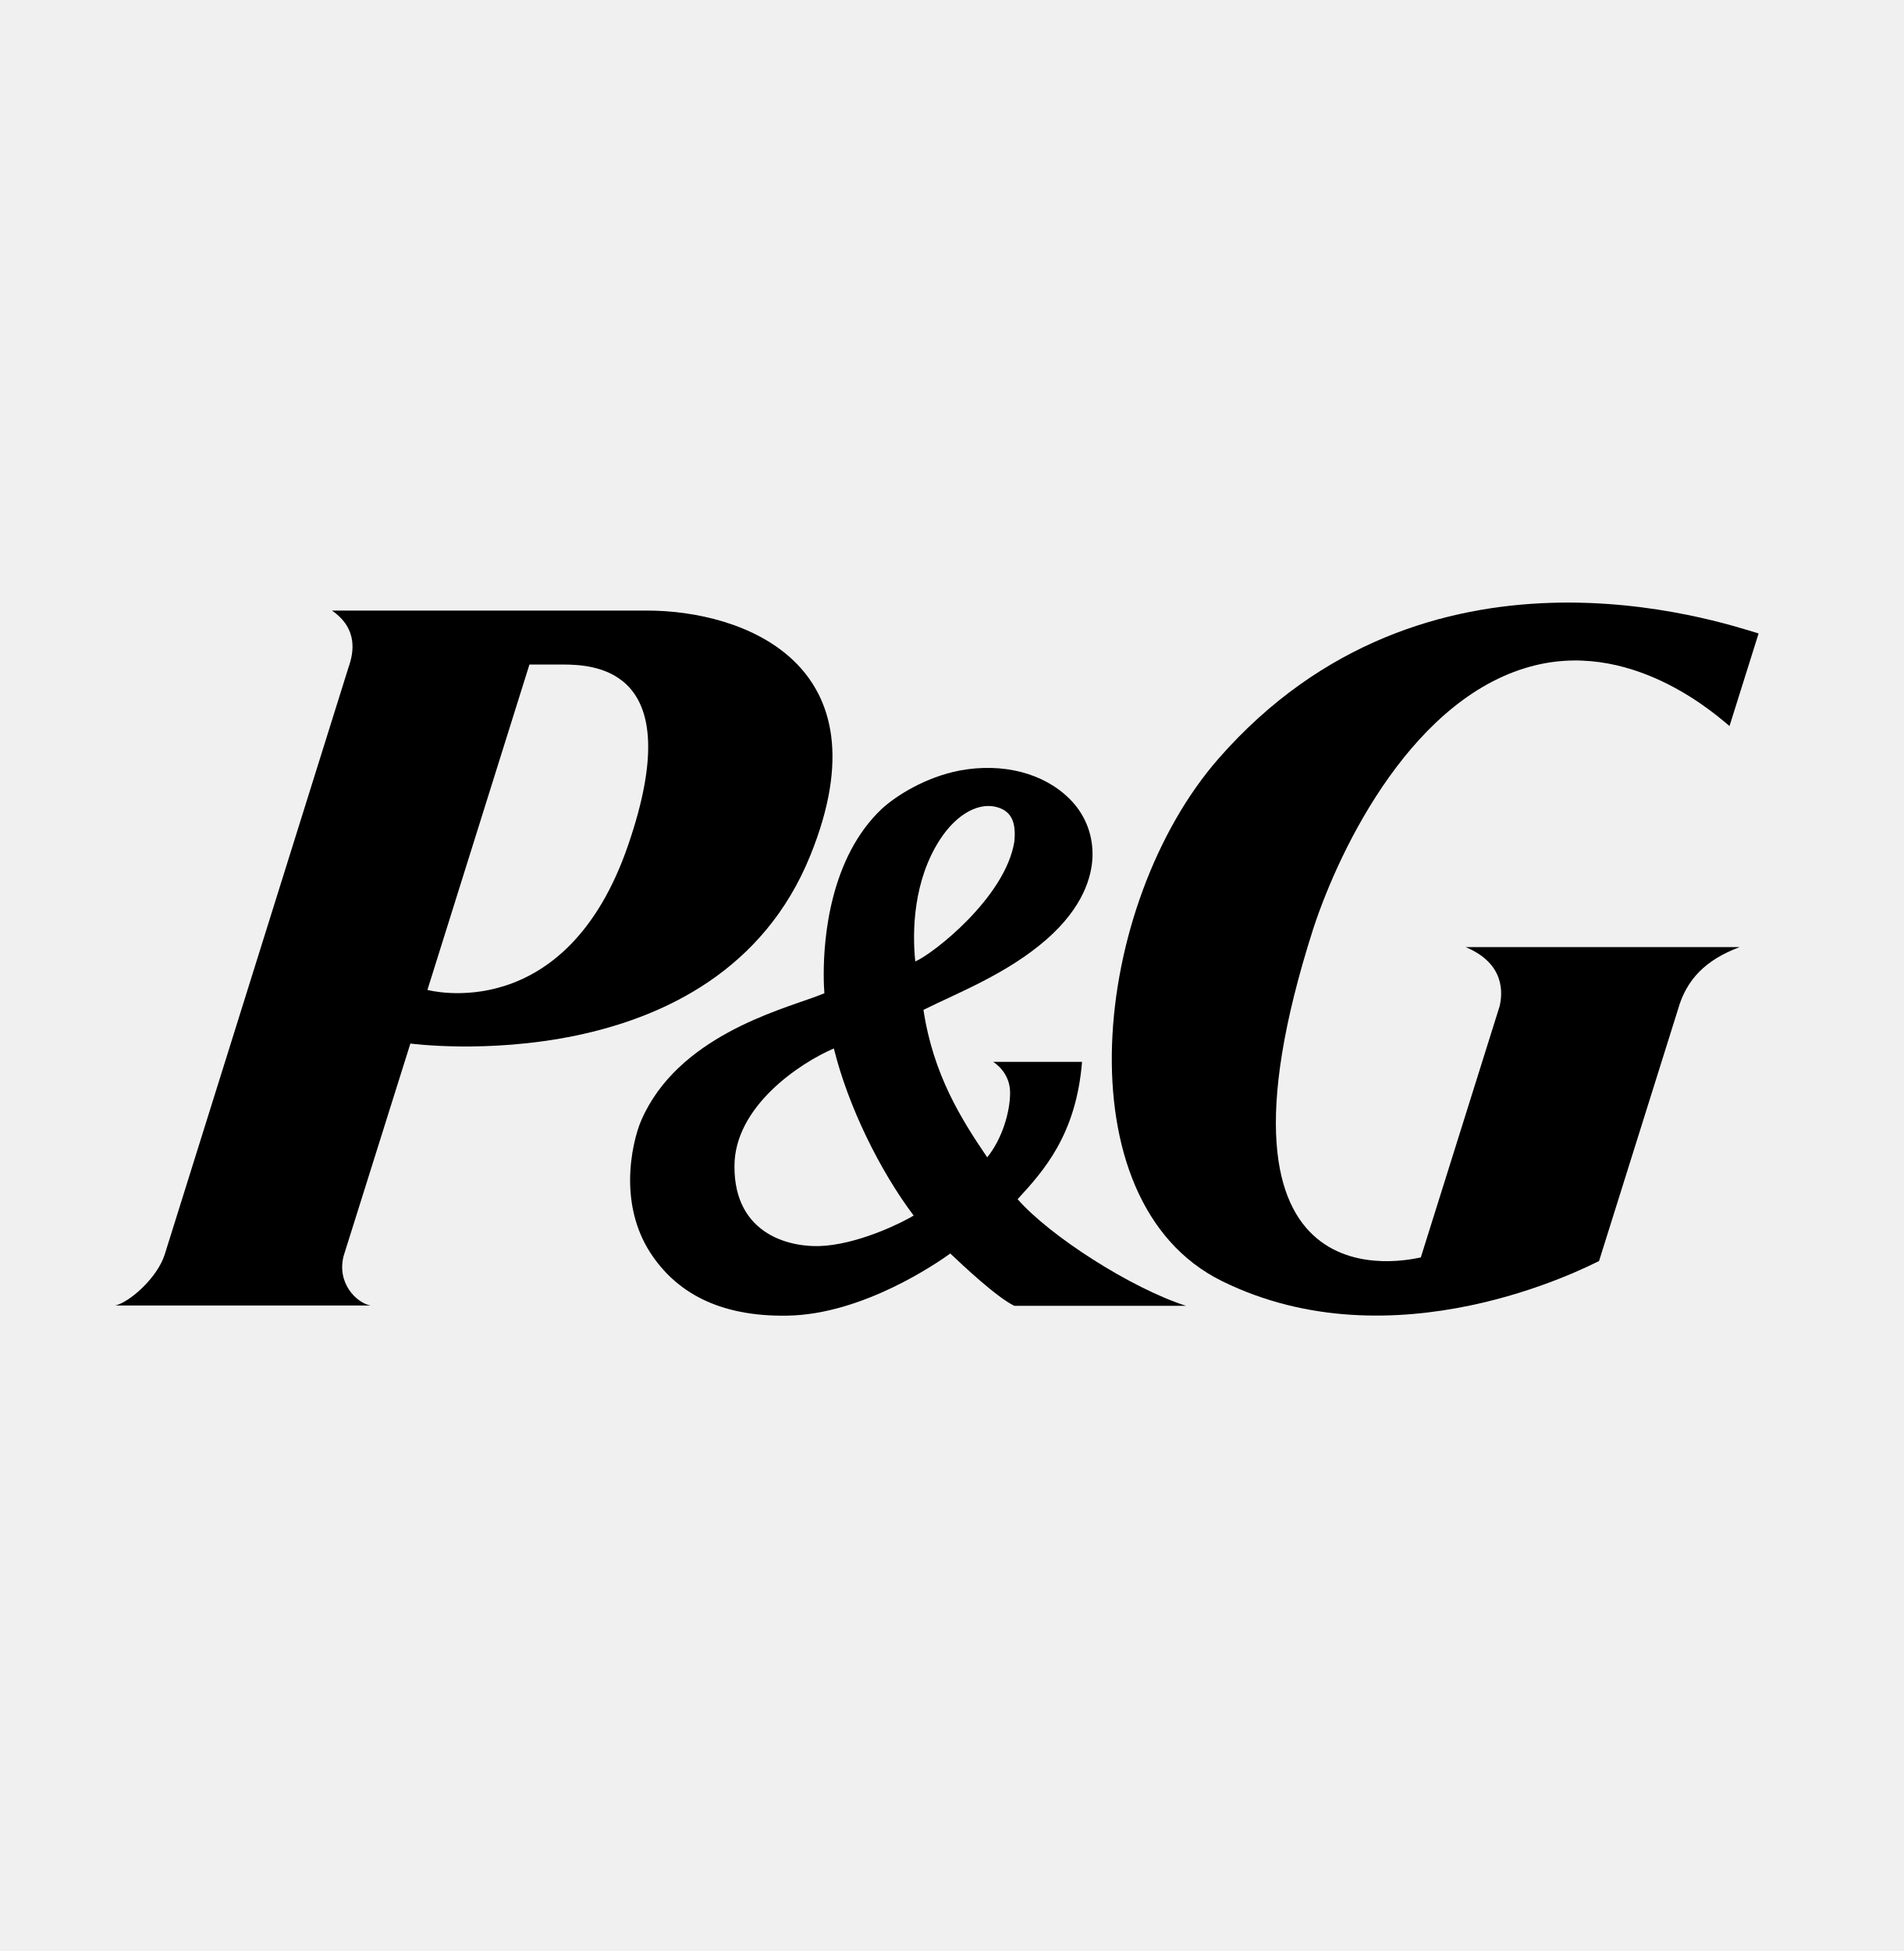
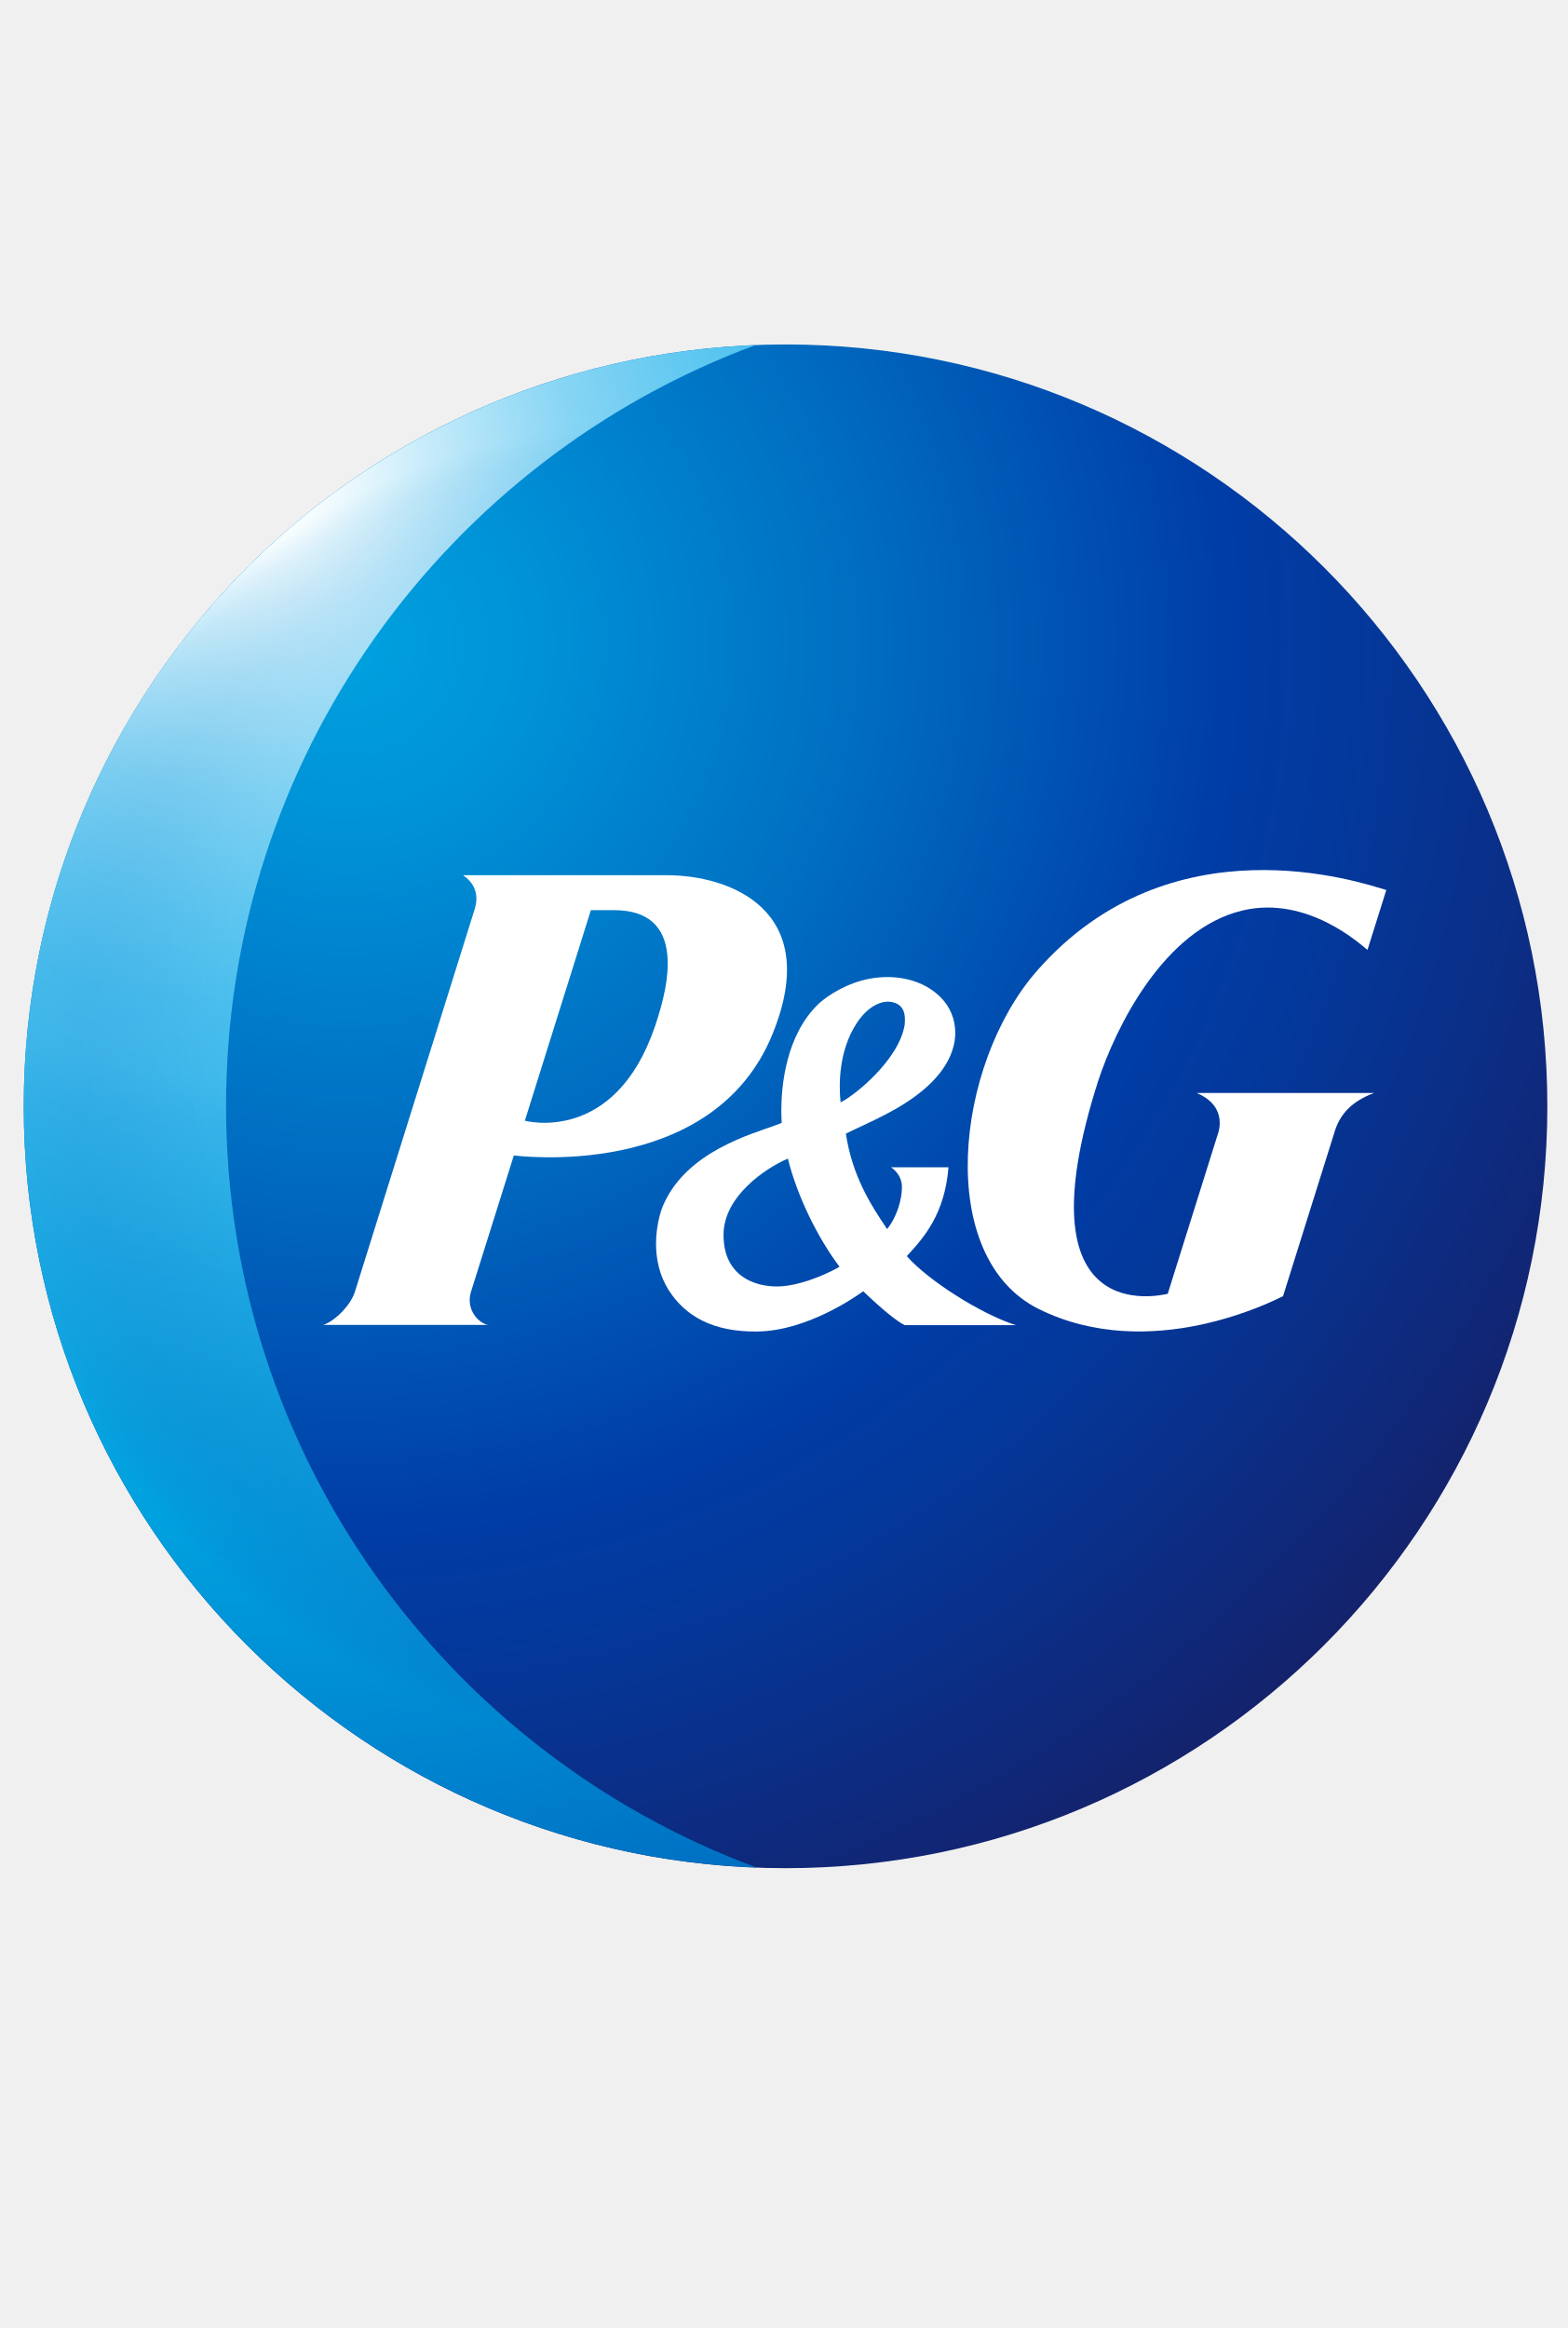
- <svg xmlns="http://www.w3.org/2000/svg" width="100%" height="100%" viewBox="0 0 40 41" version="1.1" xml:space="preserve" style="fill-rule:evenodd;clip-rule:evenodd;stroke-linejoin:round;stroke-miterlimit:2;">
-   <path d="M17.03,17.978c1.643,-4.048 -1.429,-5.147 -3.429,-5.147l-6.625,-0c0.55,0.378 0.46,0.879 0.35,1.189l-3.862,12.336c-0.151,0.488 -0.729,1.003 -1.038,1.079l5.361,-0c-0.296,-0.055 -0.715,-0.474 -0.564,-1.045l1.402,-4.46c0.007,-0 6.453,0.873 8.405,-3.952Zm-5.209,-4.013c0.701,-0 2.646,0.096 1.388,3.773c-1.313,3.862 -4.226,3.065 -4.226,3.065l2.144,-6.838l0.694,-0Z" style="fill-rule:nonzero;" />
-   <path d="M21.319,27.442l3.608,-0c-1.155,-0.371 -2.859,-1.464 -3.54,-2.241c0.55,-0.598 1.23,-1.354 1.354,-2.886l-1.869,-0c-0,-0 0.357,0.206 0.357,0.646c0,0.405 -0.165,0.969 -0.481,1.361c-0.55,-0.811 -1.134,-1.739 -1.34,-3.1c0.735,-0.364 1.766,-0.763 2.584,-1.478c0.777,-0.68 0.955,-1.326 0.969,-1.745l0,-0.055c0,-0.44 -0.172,-0.852 -0.488,-1.162c-0.543,-0.536 -1.395,-0.756 -2.295,-0.591c-0.722,0.138 -1.333,0.523 -1.643,0.804c-1.086,1.024 -1.223,2.708 -1.223,3.471c-0,0.186 0.007,0.323 0.014,0.406c-0.062,0.027 -0.172,0.068 -0.172,0.068c-0.797,0.296 -2.921,0.859 -3.677,2.605c-0.096,0.22 -0.234,0.701 -0.234,1.258c0,0.481 0.104,1.017 0.413,1.505c0.536,0.838 1.443,1.367 2.9,1.34c1.581,-0.028 3.141,-1.107 3.416,-1.306c0.268,0.254 0.975,0.921 1.347,1.1Zm-0,-9.759c-0.186,1.175 -1.712,2.364 -2.083,2.522c-0.068,-0.66 -0.034,-1.704 0.516,-2.557c0.364,-0.563 0.852,-0.811 1.244,-0.673c0.316,0.11 0.35,0.398 0.323,0.708Zm-2.117,7.862c-0.213,0.13 -1.052,0.556 -1.835,0.632c-0.729,0.069 -1.938,-0.213 -1.931,-1.67c-0,-1.244 1.354,-2.158 2.089,-2.474c0.296,1.203 0.962,2.563 1.677,3.512Z" style="fill-rule:nonzero;" />
-   <path d="M32.28,13.978c2.144,-0.515 3.911,1.162 4.069,1.279l0.611,-1.945c-0.845,-0.254 -6.996,-2.337 -11.346,2.625c-2.674,3.052 -3.326,9.305 0.062,10.982c3.628,1.794 7.635,-0.275 7.931,-0.419l1.656,-5.278c0.178,-0.639 0.584,-1.051 1.299,-1.319l-5.759,-0c0.838,0.35 0.776,0.982 0.714,1.243l-1.656,5.278c-0.22,0.042 -4.852,1.196 -2.261,-6.906c0.57,-1.739 2.13,-4.928 4.68,-5.54Z" style="fill-rule:nonzero;" />
+ <svg xmlns="http://www.w3.org/2000/svg" width="132" height="196" viewBox="0 0 132 196" fill="none">
+   <path d="M66.143 157.286C101.569 157.286 130.286 128.569 130.286 93.143C130.286 57.718 101.569 29 66.143 29C30.718 29 2 57.718 2 93.143C2 128.569 30.718 157.286 66.143 157.286Z" fill="url(#paint0_radial_22_62)" />
+   <path d="M19.034 93.126C19.034 63.745 37.582 38.694 63.613 29.054C29.368 30.39 2 58.56 2 93.144C2 127.763 29.421 155.969 63.72 157.234C37.653 147.612 19.034 122.543 19.034 93.126Z" fill="url(#paint1_radial_22_62)" />
+   <mask id="mask0_22_62" style="mask-type:luminance" maskUnits="userSpaceOnUse" x="2" y="29" width="62" height="129">
+     <path d="M19.034 93.126C19.034 63.745 37.582 38.694 63.613 29.054C29.368 30.39 2 58.56 2 93.144C2 127.763 29.421 155.969 63.72 157.234C37.653 147.612 19.034 122.543 19.034 93.126Z" fill="url(#paint2_radial_22_62)" />
+   </mask>
+   <g mask="url(#mask0_22_62)">
+     <path d="M19.034 93.126C19.034 63.745 37.582 38.694 63.613 29.054C29.368 30.39 2 58.56 2 93.144C2 127.763 29.421 155.969 63.72 157.234C37.653 147.612 19.034 122.543 19.034 93.126Z" fill="url(#paint3_radial_22_62)" />
+   </g>
+   <path d="M65.057 87.032C69.315 76.538 61.351 73.687 56.166 73.687H38.99C40.415 74.667 40.183 75.968 39.898 76.769L29.885 108.752C29.493 110.017 27.996 111.353 27.194 111.549H41.092C40.326 111.407 39.239 110.32 39.631 108.841L43.266 97.278C43.284 97.278 59.996 99.54 65.057 87.032ZM51.551 76.627C53.368 76.627 58.411 76.876 55.15 86.409C51.747 96.422 44.192 94.355 44.192 94.355L49.751 76.627H51.551Z" fill="white" />
+   <path d="M76.175 111.567H85.529C82.536 110.605 78.117 107.772 76.353 105.758C77.778 104.208 79.542 102.248 79.863 98.275H75.017C75.017 98.275 75.943 98.809 75.943 99.95C75.943 101.001 75.516 102.462 74.696 103.478C73.271 101.375 71.756 98.97 71.222 95.442C73.128 94.498 75.801 93.464 77.921 91.611C79.934 89.847 80.398 88.172 80.433 87.085V86.943C80.433 85.803 79.988 84.734 79.168 83.932C77.761 82.542 75.551 81.972 73.217 82.4C71.346 82.756 69.761 83.754 68.959 84.484C66.144 87.139 65.787 91.504 65.787 93.482C65.787 93.963 65.805 94.32 65.823 94.533C65.662 94.605 65.377 94.711 65.377 94.711C63.311 95.478 57.805 96.939 55.845 101.464C55.596 102.034 55.239 103.282 55.239 104.725C55.239 105.972 55.507 107.362 56.308 108.627C57.698 110.801 60.05 112.173 63.827 112.101C67.925 112.03 71.97 109.233 72.683 108.716C73.377 109.375 75.213 111.104 76.175 111.567ZM76.175 86.266C75.694 89.313 71.738 92.395 70.776 92.805C70.598 91.094 70.687 88.386 72.112 86.177C73.057 84.716 74.322 84.074 75.338 84.431C76.157 84.716 76.246 85.464 76.175 86.266ZM70.687 106.649C70.135 106.988 67.961 108.092 65.93 108.288C64.041 108.467 60.905 107.736 60.923 103.959C60.923 100.734 64.433 98.364 66.34 97.544C67.106 100.663 68.834 104.19 70.687 106.649Z" fill="white" />
+   <path d="M104.593 76.662C110.152 75.326 114.732 79.673 115.141 79.976L116.727 74.934C114.536 74.275 98.589 68.876 87.31 81.74C80.379 89.651 78.687 105.865 87.471 110.213C96.878 114.863 107.266 109.5 108.032 109.126L112.326 95.442C112.789 93.785 113.841 92.716 115.694 92.021H100.763C102.936 92.93 102.776 94.569 102.616 95.246L98.322 108.93C97.751 109.037 85.742 112.03 92.46 91.023C93.938 86.515 97.983 78.248 104.593 76.662Z" fill="white" />
+   <defs>
+     <radialGradient id="paint0_radial_22_62" cx="0" cy="0" r="1" gradientUnits="userSpaceOnUse" gradientTransform="translate(29.2069 53.9642) scale(119.79)">
+       <stop stop-color="#00A1DF" />
+       <stop offset="0.13" stop-color="#0092D7" />
+       <stop offset="0.37" stop-color="#006CC1" />
+       <stop offset="0.62" stop-color="#003DA6" />
+       <stop offset="0.73" stop-color="#043799" />
+       <stop offset="0.93" stop-color="#102777" />
+       <stop offset="1" stop-color="#152169" />
+     </radialGradient>
+     <radialGradient id="paint1_radial_22_62" cx="0" cy="0" r="1" gradientUnits="userSpaceOnUse" gradientTransform="translate(20.4863 38.8913) scale(198.619 198.619)">
+       <stop offset="0.02" stop-color="white" />
+       <stop offset="0.03" stop-color="#FBFEFF" />
+       <stop offset="0.09" stop-color="#BAE7F9" />
+       <stop offset="0.14" stop-color="#87D5F4" />
+       <stop offset="0.19" stop-color="#63C9F1" />
+       <stop offset="0.23" stop-color="#4CC1EF" />
+       <stop offset="0.26" stop-color="#44BEEE" />
+       <stop offset="0.28" stop-color="#37B8EB" />
+       <stop offset="0.35" stop-color="#19ACE5" />
+       <stop offset="0.41" stop-color="#07A4E0" />
+       <stop offset="0.45" stop-color="#00A1DF" />
+       <stop offset="0.79" stop-color="#0045AB" />
+       <stop offset="0.82" stop-color="#003DA6" />
+       <stop offset="0.96" stop-color="#0059B6" />
+     </radialGradient>
+     <radialGradient id="paint2_radial_22_62" cx="0" cy="0" r="1" gradientUnits="userSpaceOnUse" gradientTransform="translate(55.807 91.1892) rotate(-88.2324) scale(69.0845 70.3014)">
+       <stop offset="0.1" stop-color="white" />
+       <stop offset="0.35" stop-color="#FDFDFD" />
+       <stop offset="0.45" stop-color="#F6F6F6" />
+       <stop offset="0.51" stop-color="#EAEAEA" />
+       <stop offset="0.57" stop-color="#D9D9D9" />
+       <stop offset="0.62" stop-color="#C3C3C3" />
+       <stop offset="0.66" stop-color="#A7A7A7" />
+       <stop offset="0.7" stop-color="#868686" />
+       <stop offset="0.73" stop-color="#606060" />
+       <stop offset="0.77" stop-color="#353535" />
+       <stop offset="0.8" />
+     </radialGradient>
+     <radialGradient id="paint3_radial_22_62" cx="0" cy="0" r="1" gradientUnits="userSpaceOnUse" gradientTransform="translate(51.8997 80.6286) scale(80.7011 80.7011)">
+       <stop offset="0.32" stop-color="#44BEEE" stop-opacity="0" />
+       <stop offset="0.48" stop-color="#2B99D9" stop-opacity="0.27" />
+       <stop offset="0.67" stop-color="#1476C6" stop-opacity="0.58" />
+       <stop offset="0.82" stop-color="#0561BA" stop-opacity="0.84" />
+       <stop offset="0.92" stop-color="#0059B6" />
+     </radialGradient>
+   </defs>
</svg>
